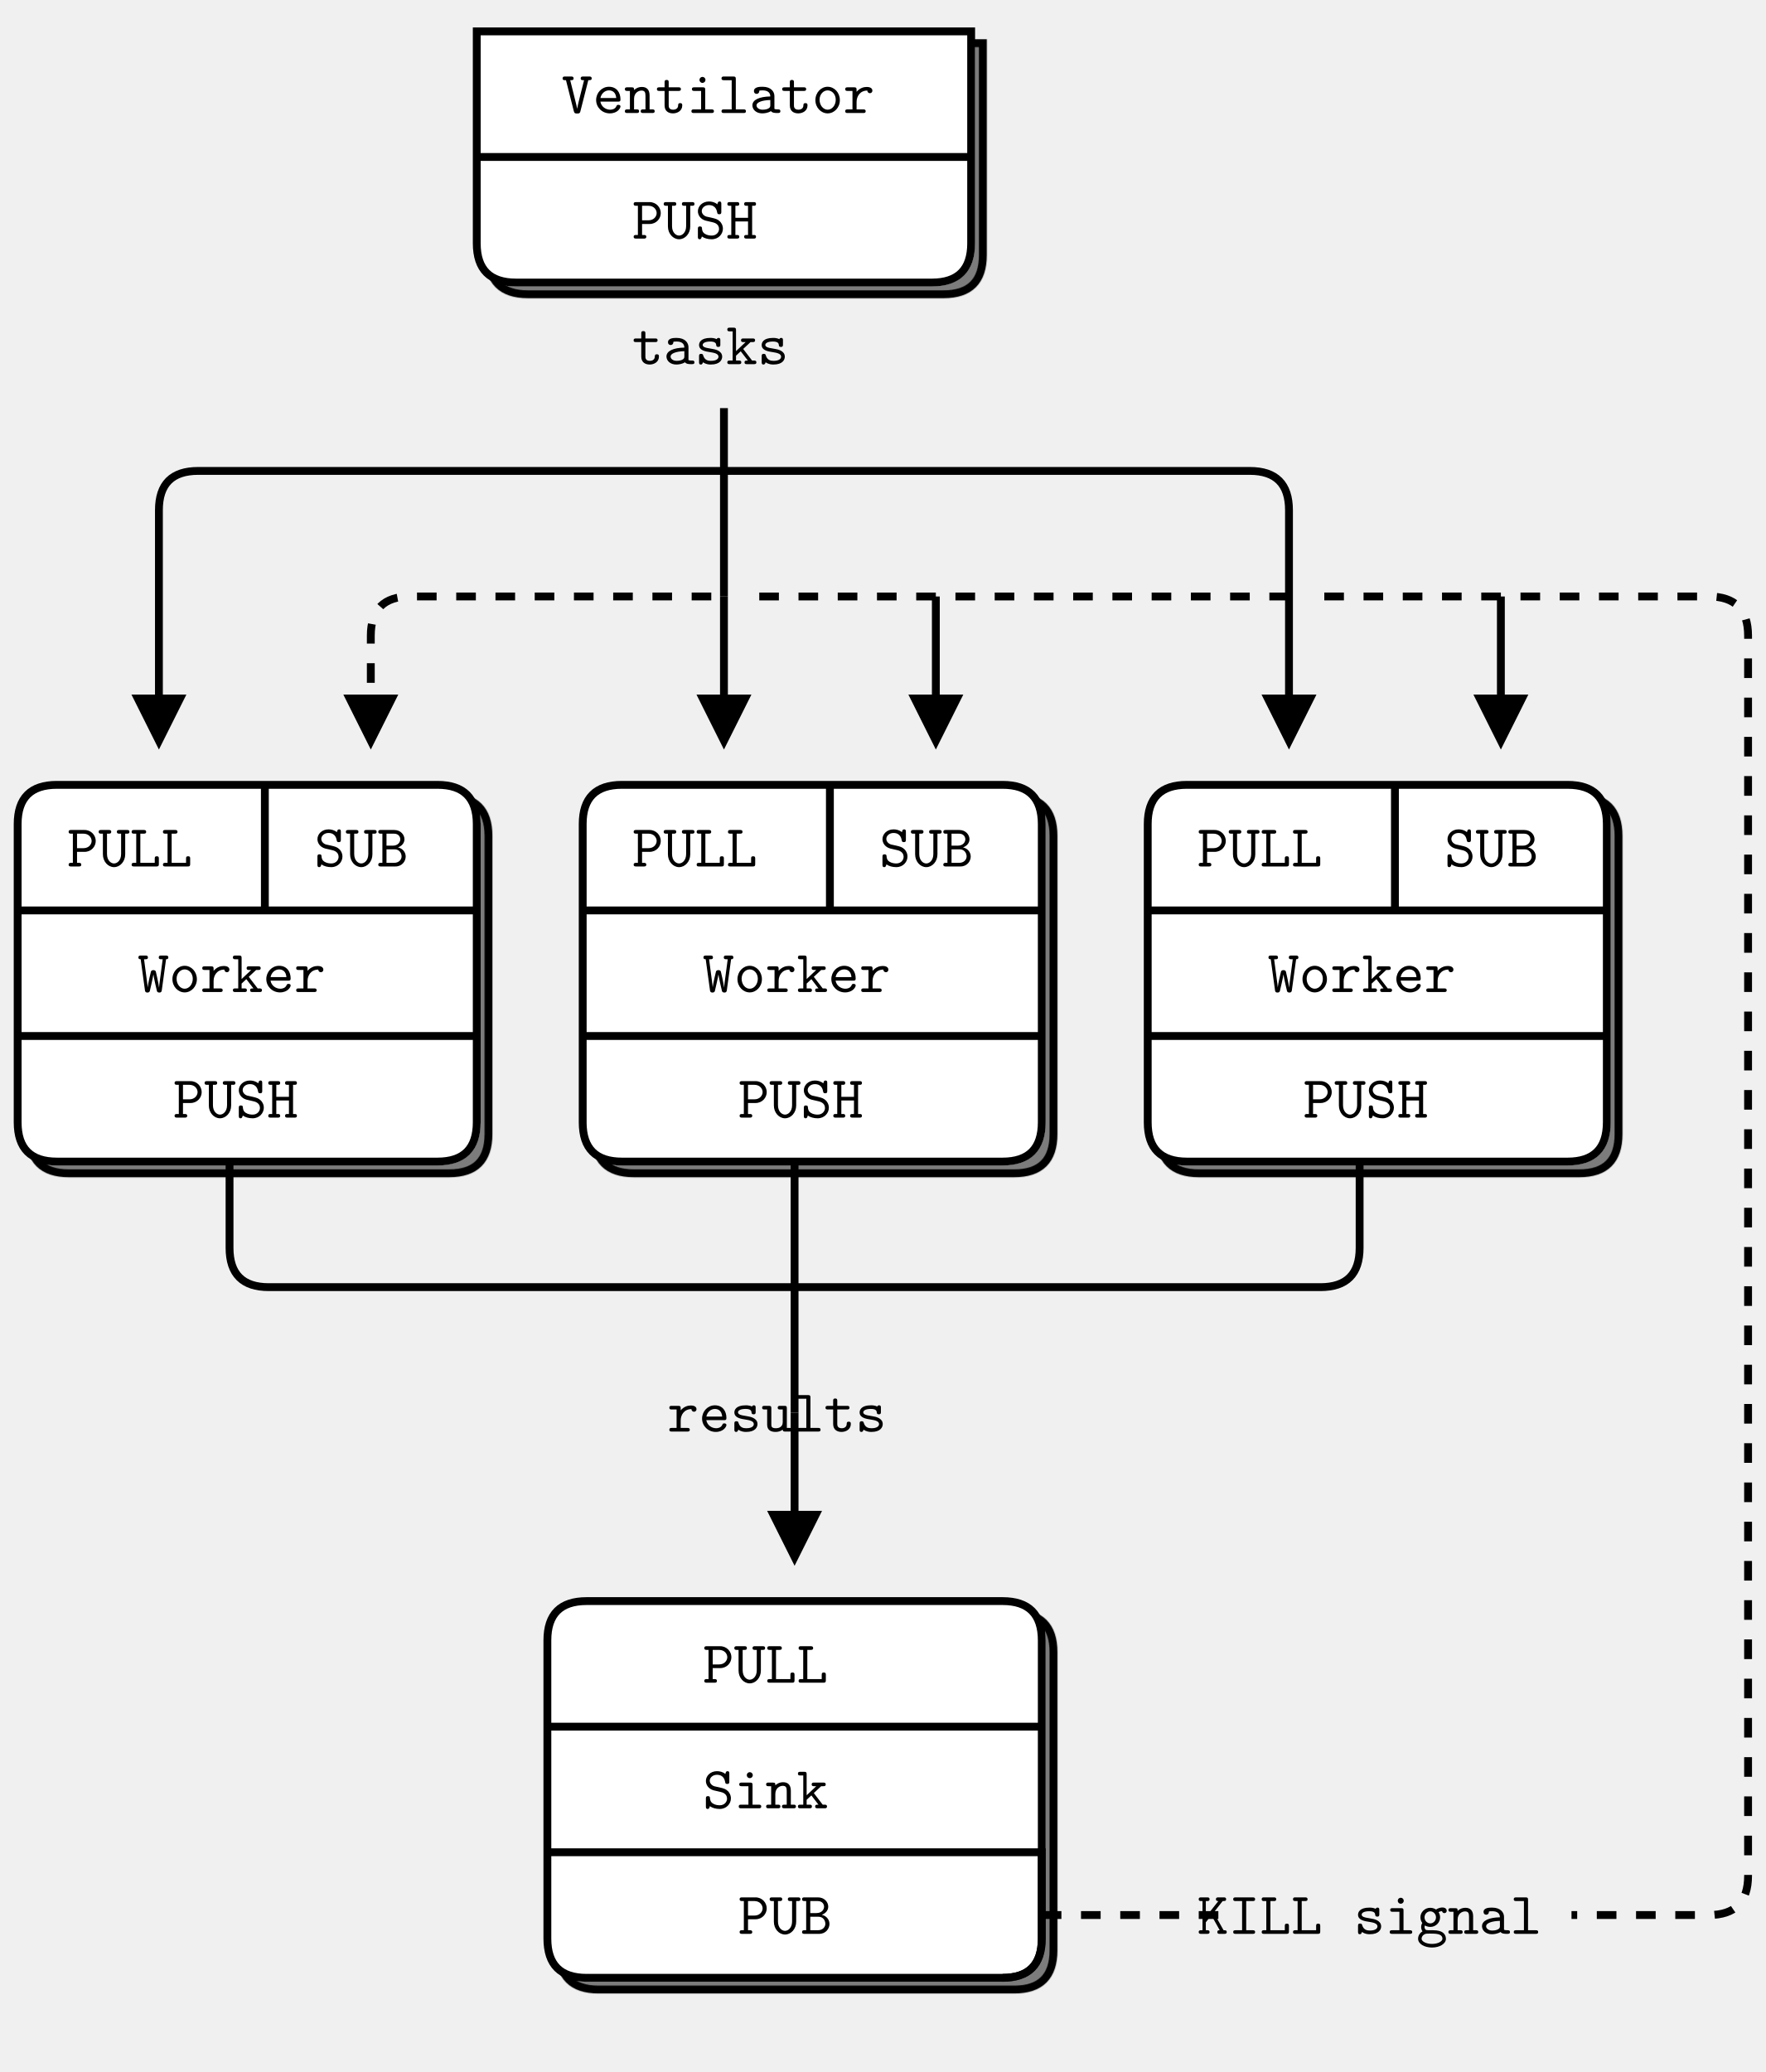
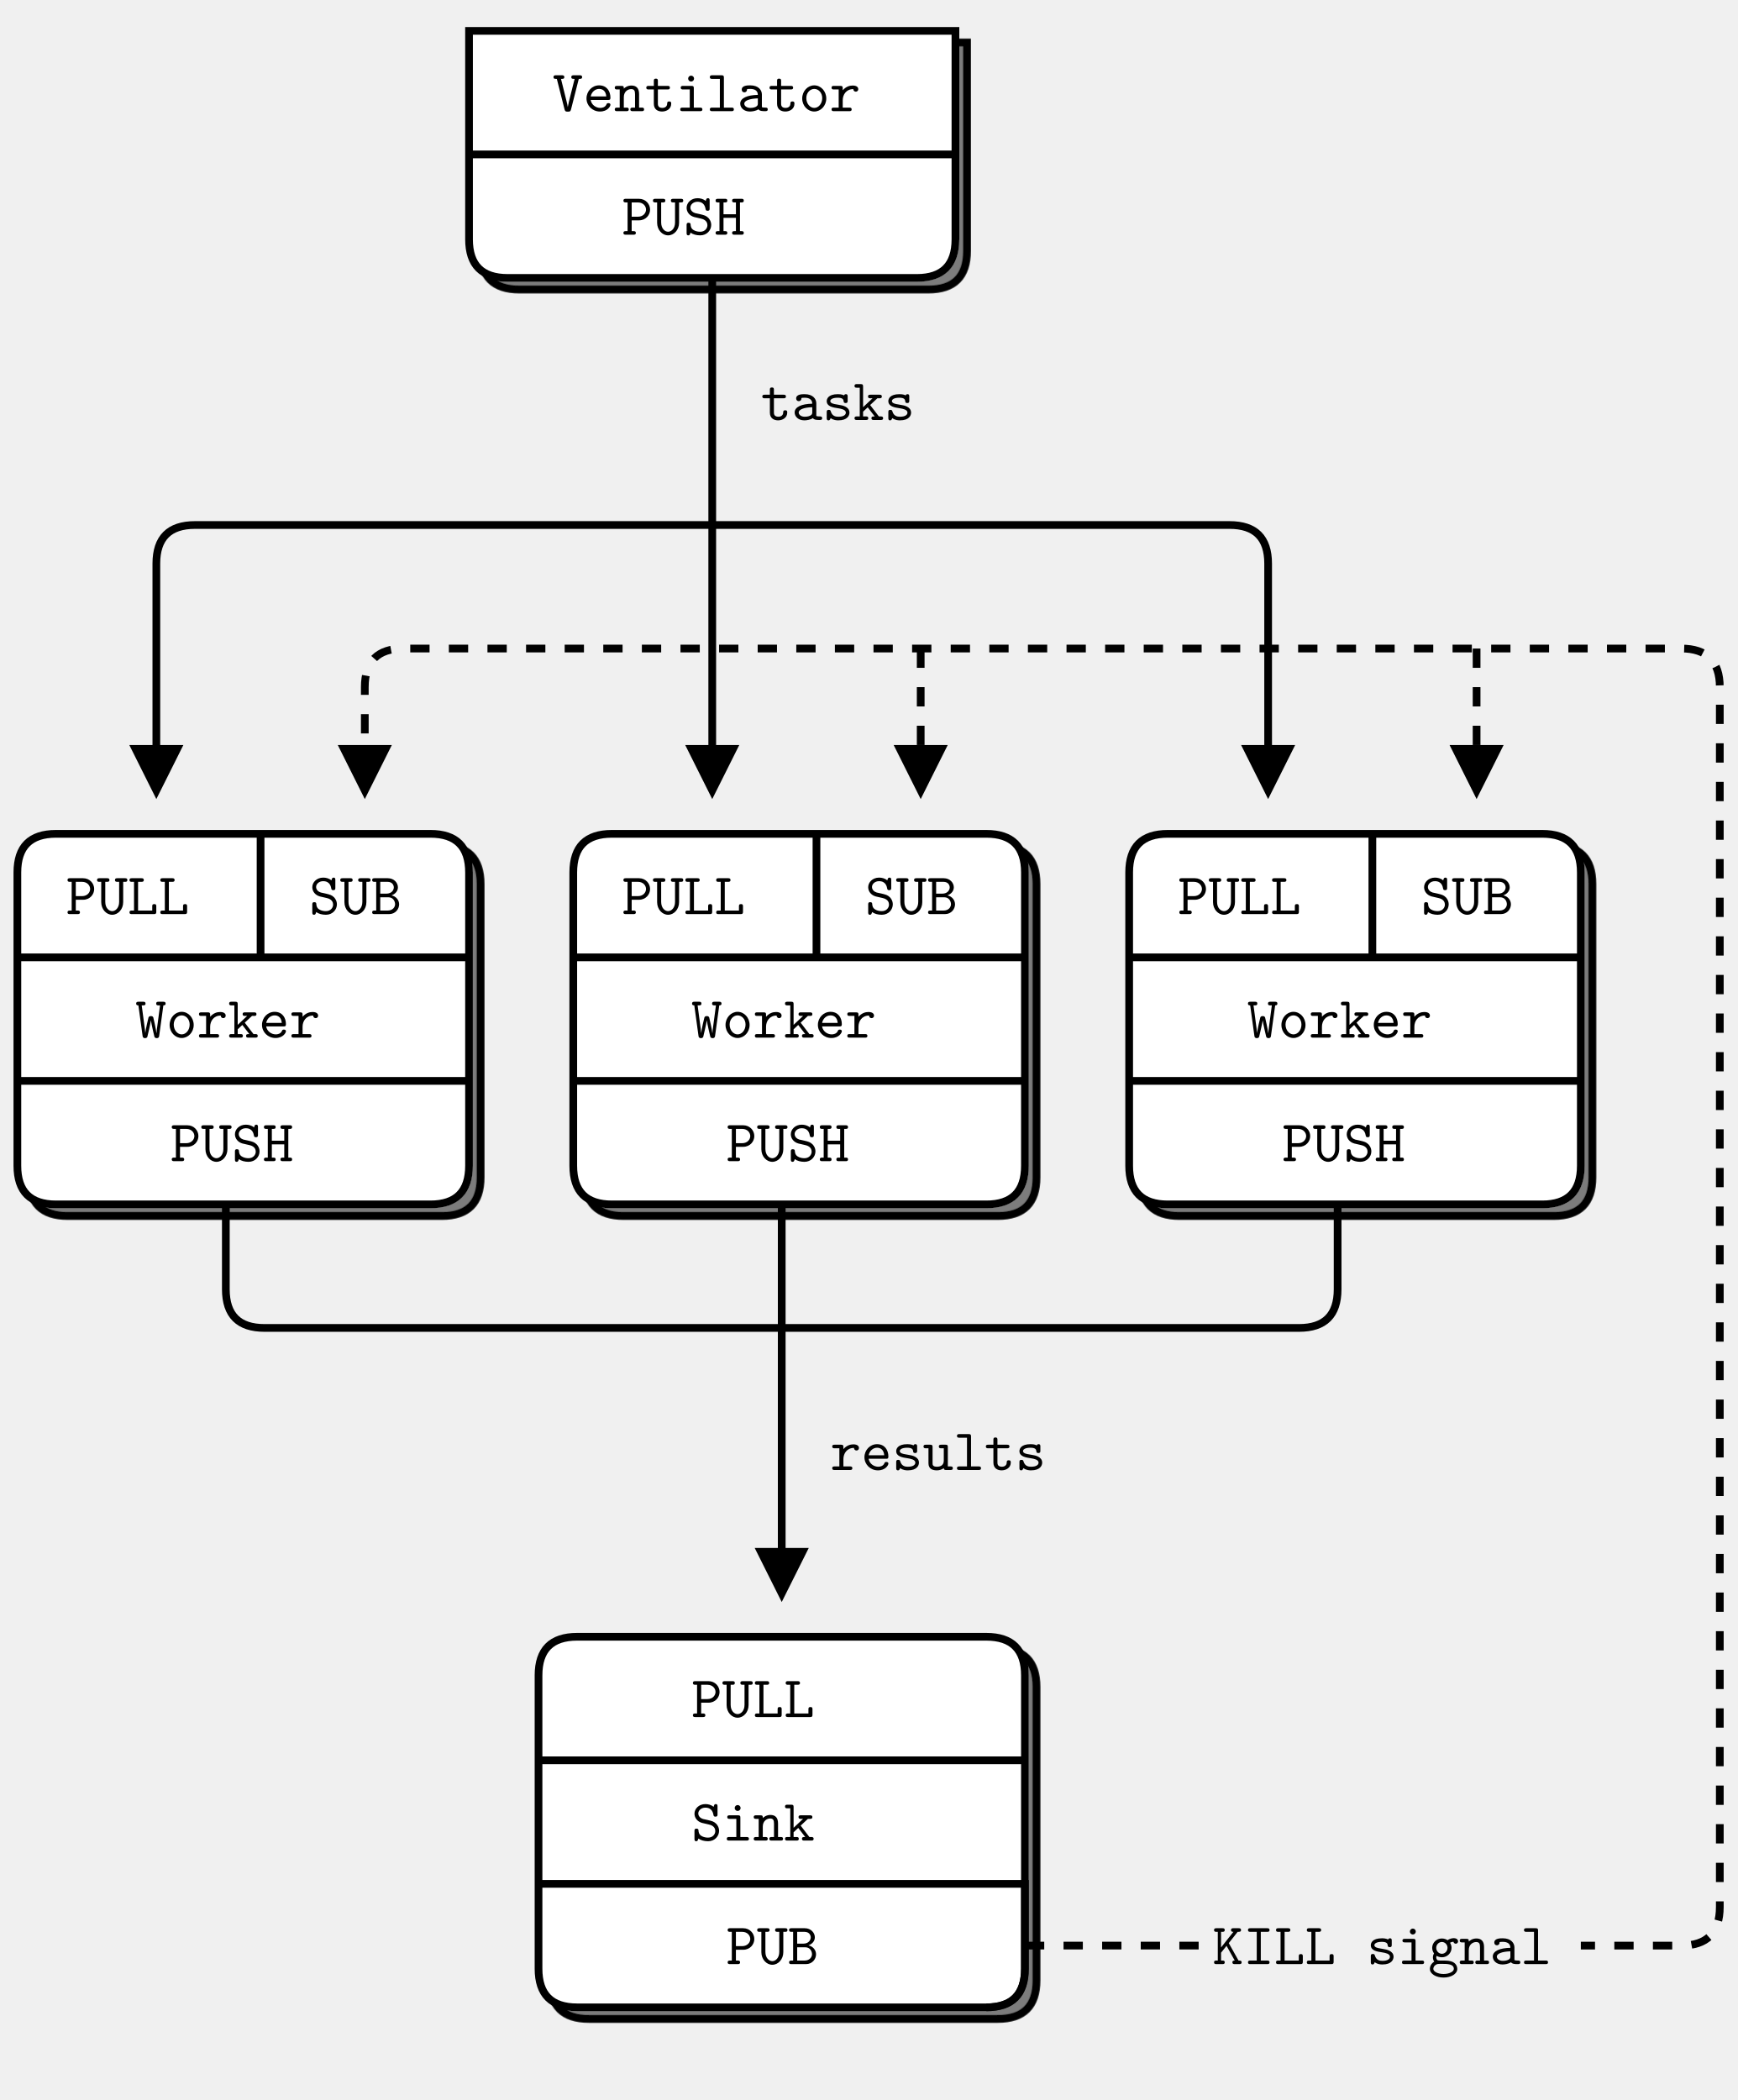
- <svg xmlns="http://www.w3.org/2000/svg" width="450px" height="528px" version="1.1">
+ <svg xmlns="http://www.w3.org/2000/svg" width="450px" height="544px" version="1.1">
  <defs>
    <filter id="dsFilter" width="150%" height="150%">
      <feOffset result="offOut" in="SourceGraphic" dx="3" dy="3" />
      <feColorMatrix result="matrixOut" in="offOut" type="matrix" values="0.2 0 0 0 0 0 0.2 0 0 0 0 0 0.2 0 0 0 0 0 1 0" />
      <feBlend in="SourceGraphic" in2="matrixOut" mode="normal" />
    </filter>
    <marker id="iPointer" viewBox="0 0 10 10" refX="5" refY="5" markerUnits="strokeWidth" markerWidth="8" markerHeight="7" orient="auto">
      <path d="M 10 0 L 10 10 L 0 5 z" />
    </marker>
    <marker id="Pointer" viewBox="0 0 10 10" refX="5" refY="5" markerUnits="strokeWidth" markerWidth="8" markerHeight="7" orient="auto">
      <path d="M 0 0 L 10 5 L 0 10 z" />
    </marker>
  </defs>
  <g id="boxes" stroke="black" stroke-width="2" fill="none">
    <g id="group0">
      <path id="path0" filter="url(#dsFilter)" fill="#fff" d="M 121.5 8 L 247.5 8 L 247.5 62 Q 247.5 72 237.5 72 L 131.5 72 Q 121.5 72 121.5 62 Z" />
      <text x="143.1" y="28.8" id="text0" fill="#000" stroke="none" style="font-family:LMMono10,monospace;font-size:15.2px">Ventilator </text>
      <text x="161.1" y="60.8" id="text0" fill="#000" stroke="none" style="font-family:LMMono10,monospace;font-size:15.2px">PUSH </text>
    </g>
-     <g id="group14">
-       <path id="path14" filter="url(#dsFilter)" fill="#fff" d="M 4.5 210 Q 4.5 200 14.5 200 L 111.5 200 Q 121.5 200 121.5 210 L 121.5 286 Q 121.5 296 111.5 296 L 14.5 296 Q 4.5 296 4.5 286 Z" />
-       <text x="17.1" y="220.8" id="text14" fill="#000" stroke="none" style="font-family:LMMono10,monospace;font-size:15.2px">PULL </text>
-       <text x="80.1" y="220.8" id="text14" fill="#000" stroke="none" style="font-family:LMMono10,monospace;font-size:15.2px">SUB </text>
-       <text x="35.1" y="252.8" id="text14" fill="#000" stroke="none" style="font-family:LMMono10,monospace;font-size:15.2px">Worker </text>
-       <text x="44.1" y="284.8" id="text14" fill="#000" stroke="none" style="font-family:LMMono10,monospace;font-size:15.2px">PUSH </text>
+     <g id="group16">
+       <path id="path16" filter="url(#dsFilter)" fill="#fff" d="M 4.5 226 Q 4.5 216 14.5 216 L 111.5 216 Q 121.5 216 121.5 226 L 121.5 302 Q 121.5 312 111.5 312 L 14.5 312 Q 4.5 312 4.5 302 Z" />
+       <text x="17.1" y="236.8" id="text16" fill="#000" stroke="none" style="font-family:LMMono10,monospace;font-size:15.2px">PULL </text>
+       <text x="80.1" y="236.8" id="text16" fill="#000" stroke="none" style="font-family:LMMono10,monospace;font-size:15.2px">SUB </text>
+       <text x="35.1" y="268.8" id="text16" fill="#000" stroke="none" style="font-family:LMMono10,monospace;font-size:15.2px">Worker </text>
+       <text x="44.1" y="300.8" id="text16" fill="#000" stroke="none" style="font-family:LMMono10,monospace;font-size:15.2px">PUSH </text>
    </g>
-     <g id="group17">
-       <path id="path17" filter="url(#dsFilter)" fill="#fff" d="M 148.5 210 Q 148.5 200 158.5 200 L 255.5 200 Q 265.5 200 265.5 210 L 265.5 286 Q 265.5 296 255.5 296 L 158.5 296 Q 148.5 296 148.5 286 Z" />
-       <text x="161.1" y="220.8" id="text17" fill="#000" stroke="none" style="font-family:LMMono10,monospace;font-size:15.2px">PULL </text>
-       <text x="224.1" y="220.8" id="text17" fill="#000" stroke="none" style="font-family:LMMono10,monospace;font-size:15.2px">SUB </text>
-       <text x="179.1" y="252.8" id="text17" fill="#000" stroke="none" style="font-family:LMMono10,monospace;font-size:15.2px">Worker </text>
-       <text x="188.1" y="284.8" id="text17" fill="#000" stroke="none" style="font-family:LMMono10,monospace;font-size:15.2px">PUSH </text>
+     <g id="group19">
+       <path id="path19" filter="url(#dsFilter)" fill="#fff" d="M 148.5 226 Q 148.5 216 158.5 216 L 255.5 216 Q 265.5 216 265.5 226 L 265.5 302 Q 265.5 312 255.5 312 L 158.5 312 Q 148.5 312 148.5 302 Z" />
+       <text x="161.1" y="236.8" id="text19" fill="#000" stroke="none" style="font-family:LMMono10,monospace;font-size:15.2px">PULL </text>
+       <text x="224.1" y="236.8" id="text19" fill="#000" stroke="none" style="font-family:LMMono10,monospace;font-size:15.2px">SUB </text>
+       <text x="179.1" y="268.8" id="text19" fill="#000" stroke="none" style="font-family:LMMono10,monospace;font-size:15.2px">Worker </text>
+       <text x="188.1" y="300.8" id="text19" fill="#000" stroke="none" style="font-family:LMMono10,monospace;font-size:15.2px">PUSH </text>
    </g>
-     <g id="group20">
-       <path id="path20" filter="url(#dsFilter)" fill="#fff" d="M 292.5 210 Q 292.5 200 302.5 200 L 399.5 200 Q 409.5 200 409.5 210 L 409.5 286 Q 409.5 296 399.5 296 L 302.5 296 Q 292.5 296 292.5 286 Z" />
-       <text x="305.1" y="220.8" id="text20" fill="#000" stroke="none" style="font-family:LMMono10,monospace;font-size:15.2px">PULL </text>
-       <text x="368.1" y="220.8" id="text20" fill="#000" stroke="none" style="font-family:LMMono10,monospace;font-size:15.2px">SUB </text>
-       <text x="323.1" y="252.8" id="text20" fill="#000" stroke="none" style="font-family:LMMono10,monospace;font-size:15.2px">Worker </text>
-       <text x="332.1" y="284.8" id="text20" fill="#000" stroke="none" style="font-family:LMMono10,monospace;font-size:15.2px">PUSH </text>
+     <g id="group22">
+       <path id="path22" filter="url(#dsFilter)" fill="#fff" d="M 292.5 226 Q 292.5 216 302.5 216 L 399.5 216 Q 409.5 216 409.5 226 L 409.5 302 Q 409.5 312 399.5 312 L 302.5 312 Q 292.5 312 292.5 302 Z" />
+       <text x="305.1" y="236.8" id="text22" fill="#000" stroke="none" style="font-family:LMMono10,monospace;font-size:15.2px">PULL </text>
+       <text x="368.1" y="236.8" id="text22" fill="#000" stroke="none" style="font-family:LMMono10,monospace;font-size:15.2px">SUB </text>
+       <text x="323.1" y="268.8" id="text22" fill="#000" stroke="none" style="font-family:LMMono10,monospace;font-size:15.2px">Worker </text>
+       <text x="332.1" y="300.8" id="text22" fill="#000" stroke="none" style="font-family:LMMono10,monospace;font-size:15.2px">PUSH </text>
    </g>
-     <g id="group50">
-       <path id="path50" filter="url(#dsFilter)" fill="#fff" d="M 139.5 418 Q 139.5 408 149.5 408 L 255.5 408 Q 265.5 408 265.5 418 L 265.5 494 Q 265.5 504 255.5 504 L 149.5 504 Q 139.5 504 139.5 494 Z" />
-       <text x="179.1" y="428.8" id="text50" fill="#000" stroke="none" style="font-family:LMMono10,monospace;font-size:15.2px">PULL </text>
-       <text x="179.1" y="460.8" id="text50" fill="#000" stroke="none" style="font-family:LMMono10,monospace;font-size:15.2px">Sink </text>
-       <text x="188.1" y="492.8" id="text50" fill="#000" stroke="none" style="font-family:LMMono10,monospace;font-size:15.2px">PUB </text>
+     <g id="group52">
+       <path id="path52" filter="url(#dsFilter)" fill="#fff" d="M 139.5 434 Q 139.5 424 149.5 424 L 255.5 424 Q 265.5 424 265.5 434 L 265.5 510 Q 265.5 520 255.5 520 L 149.5 520 Q 139.5 520 139.5 510 Z" />
+       <text x="179.1" y="444.8" id="text52" fill="#000" stroke="none" style="font-family:LMMono10,monospace;font-size:15.2px">PULL </text>
+       <text x="179.1" y="476.8" id="text52" fill="#000" stroke="none" style="font-family:LMMono10,monospace;font-size:15.2px">Sink </text>
+       <text x="188.1" y="508.8" id="text52" fill="#000" stroke="none" style="font-family:LMMono10,monospace;font-size:15.2px">PUB </text>
    </g>
  </g>
  <g id="lines" stroke="black" stroke-width="2" fill="none">
-     <g id="group74">
-       <path id="path74" d="M 4.5 232 L 67.5 232 L 121.5 232 " />
+     <g id="group77">
+       <path id="path77" d="M 4.5 248 L 67.5 248 L 121.5 248 " />
    </g>
-     <g id="group77">
-       <path id="path77" d="M 4.5 264 L 121.5 264 " />
+     <g id="group80">
+       <path id="path80" d="M 4.5 280 L 121.5 280 " />
    </g>
-     <g id="group205">
-       <path id="path205" marker-start="url(#iPointer)" marker-end="url(#Pointer)" d="M 40.5 184 L 40.5 130 Q 40.5 120 50.5 120 L 184.5 120 L 318.5 120 Q 328.5 120 328.5 130 L 328.5 184 " />
+     <g id="group212">
+       <path id="path212" marker-start="url(#iPointer)" marker-end="url(#Pointer)" d="M 40.5 200 L 40.5 146 Q 40.5 136 50.5 136 L 184.5 136 L 318.5 136 Q 328.5 136 328.5 146 L 328.5 168 L 328.5 200 " />
    </g>
-     <g id="group278">
-       <path id="path278" d="M 58.5 296 L 58.5 318 Q 58.5 328 68.5 328 L 202.5 328 L 336.5 328 Q 346.5 328 346.5 318 L 346.5 296 " />
+     <g id="group287">
+       <path id="path287" d="M 58.5 312 L 58.5 334 Q 58.5 344 68.5 344 L 202.5 344 L 336.5 344 Q 346.5 344 346.5 334 L 346.5 312 " />
    </g>
-     <g id="group306">
-       <path id="path306" d="M 67.5 200 L 67.5 232 " />
+     <g id="group316">
+       <path id="path316" d="M 67.5 216 L 67.5 248 " />
    </g>
-     <g id="group405">
-       <path id="path405" stroke-dasharray="5 5" marker-start="url(#iPointer)" d="M 94.5 184 L 94.5 162 Q 94.5 152 104.5 152 L 184.5 152 " />
+     <g id="group418">
+       <path id="path418" stroke-dasharray="5 5" marker-start="url(#iPointer)" d="M 94.5 200 L 94.5 178 Q 94.5 168 104.5 168 L 184.5 168 L 238.5 168 L 328.5 168 L 382.5 168 L 435.5 168 Q 445.5 168 445.5 178 L 445.5 494 Q 445.5 504 435.5 504 L 409.5 504 " />
    </g>
-     <g id="group495">
-       <path id="path495" d="M 121.5 40 L 247.5 40 " />
+     <g id="group510">
+       <path id="path510" d="M 121.5 40 L 247.5 40 " />
    </g>
-     <g id="group587">
-       <path id="path587" d="M 139.5 440 L 265.5 440 " />
+     <g id="group605">
+       <path id="path605" d="M 139.5 456 L 265.5 456 " />
    </g>
-     <g id="group590">
-       <path id="path590" d="M 139.5 472 L 265.5 472 L 265.5 488 L 265.5 494 Q 265.5 504 255.5 504 " />
+     <g id="group608">
+       <path id="path608" d="M 139.5 488 L 265.5 488 L 265.5 504 L 265.5 510 Q 265.5 520 255.5 520 " />
    </g>
-     <g id="group609">
-       <path id="path609" d="M 148.5 232 L 211.5 232 L 265.5 232 " />
+     <g id="group628">
+       <path id="path628" d="M 148.5 248 L 211.5 248 L 265.5 248 " />
    </g>
-     <g id="group612">
-       <path id="path612" d="M 148.5 264 L 265.5 264 " />
+     <g id="group631">
+       <path id="path631" d="M 148.5 280 L 265.5 280 " />
    </g>
-     <g id="group735">
-       <path id="path735" d="M 184.5 104 L 184.5 120 L 184.5 152 " />
+     <g id="group755">
+       <path id="path755" marker-end="url(#Pointer)" d="M 184.5 72 L 184.5 136 L 184.5 168 L 184.5 200 " />
    </g>
-     <g id="group740">
-       <path id="path740" marker-start="url(#iPointer)" d="M 184.5 184 L 184.5 152 " />
+     <g id="group839">
+       <path id="path839" marker-end="url(#Pointer)" d="M 202.5 312 L 202.5 344 L 202.5 408 " />
    </g>
-     <g id="group771">
-       <path id="path771" stroke-dasharray="5 5" d="M 193.5 152 L 238.5 152 L 328.5 152 " />
+     <g id="group868">
+       <path id="path868" d="M 211.5 216 L 211.5 248 " />
    </g>
-     <g id="group813">
-       <path id="path813" d="M 202.5 296 L 202.5 328 L 202.5 360 " />
+     <g id="group968">
+       <path id="path968" stroke-dasharray="5 5" marker-end="url(#Pointer)" d="M 238.5 168 L 238.5 200 " />
    </g>
-     <g id="group820">
-       <path id="path820" marker-start="url(#iPointer)" d="M 202.5 392 L 202.5 360 " />
+     <g id="group1092">
+       <path id="path1092" stroke-dasharray="5 5" d="M 265.5 504 L 310.5 504 " />
    </g>
-     <g id="group841">
-       <path id="path841" d="M 211.5 200 L 211.5 232 " />
+     <g id="group1179">
+       <path id="path1179" d="M 292.5 248 L 355.5 248 L 409.5 248 " />
    </g>
-     <g id="group938">
-       <path id="path938" marker-end="url(#Pointer)" d="M 238.5 152 L 238.5 184 " />
+     <g id="group1182">
+       <path id="path1182" d="M 292.5 280 L 409.5 280 " />
    </g>
-     <g id="group1059">
-       <path id="path1059" stroke-dasharray="5 5" d="M 265.5 488 L 310.5 488 " />
+     <g id="group1417">
+       <path id="path1417" d="M 355.5 216 L 355.5 248 " />
    </g>
-     <g id="group1143">
-       <path id="path1143" d="M 292.5 232 L 355.5 232 L 409.5 232 " />
-     </g>
-     <g id="group1146">
-       <path id="path1146" d="M 292.5 264 L 409.5 264 " />
-     </g>
-     <g id="group1305">
-       <path id="path1305" stroke-dasharray="5 5" d="M 337.5 152 L 382.5 152 L 435.5 152 Q 445.5 152 445.5 162 L 445.5 478 Q 445.5 488 435.5 488 L 400.5 488 " />
-     </g>
-     <g id="group1374">
-       <path id="path1374" d="M 355.5 200 L 355.5 232 " />
-     </g>
-     <g id="group1471">
-       <path id="path1471" marker-end="url(#Pointer)" d="M 382.5 152 L 382.5 184 " />
+     <g id="group1517">
+       <path id="path1517" stroke-dasharray="5 5" marker-end="url(#Pointer)" d="M 382.5 168 L 382.5 200 " />
    </g>
  </g>
  <g id="text" fill="black" style="font-family:LMMono10,monospace;font-size:15.2px">
-     <text x="161.1" y="92.8" id="text2" fill="#000">tasks</text>
-     <text x="170.1" y="364.8" id="text15" fill="#000">results </text>
-     <text x="305.1" y="492.8" id="text19" fill="#000">KILL signal </text>
+     <text x="197.1" y="108.8" id="text2" fill="#000">tasks</text>
+     <text x="215.1" y="380.8" id="text15" fill="#000">results </text>
+     <text x="314.1" y="508.8" id="text19" fill="#000">KILL signal </text>
  </g>
</svg>
